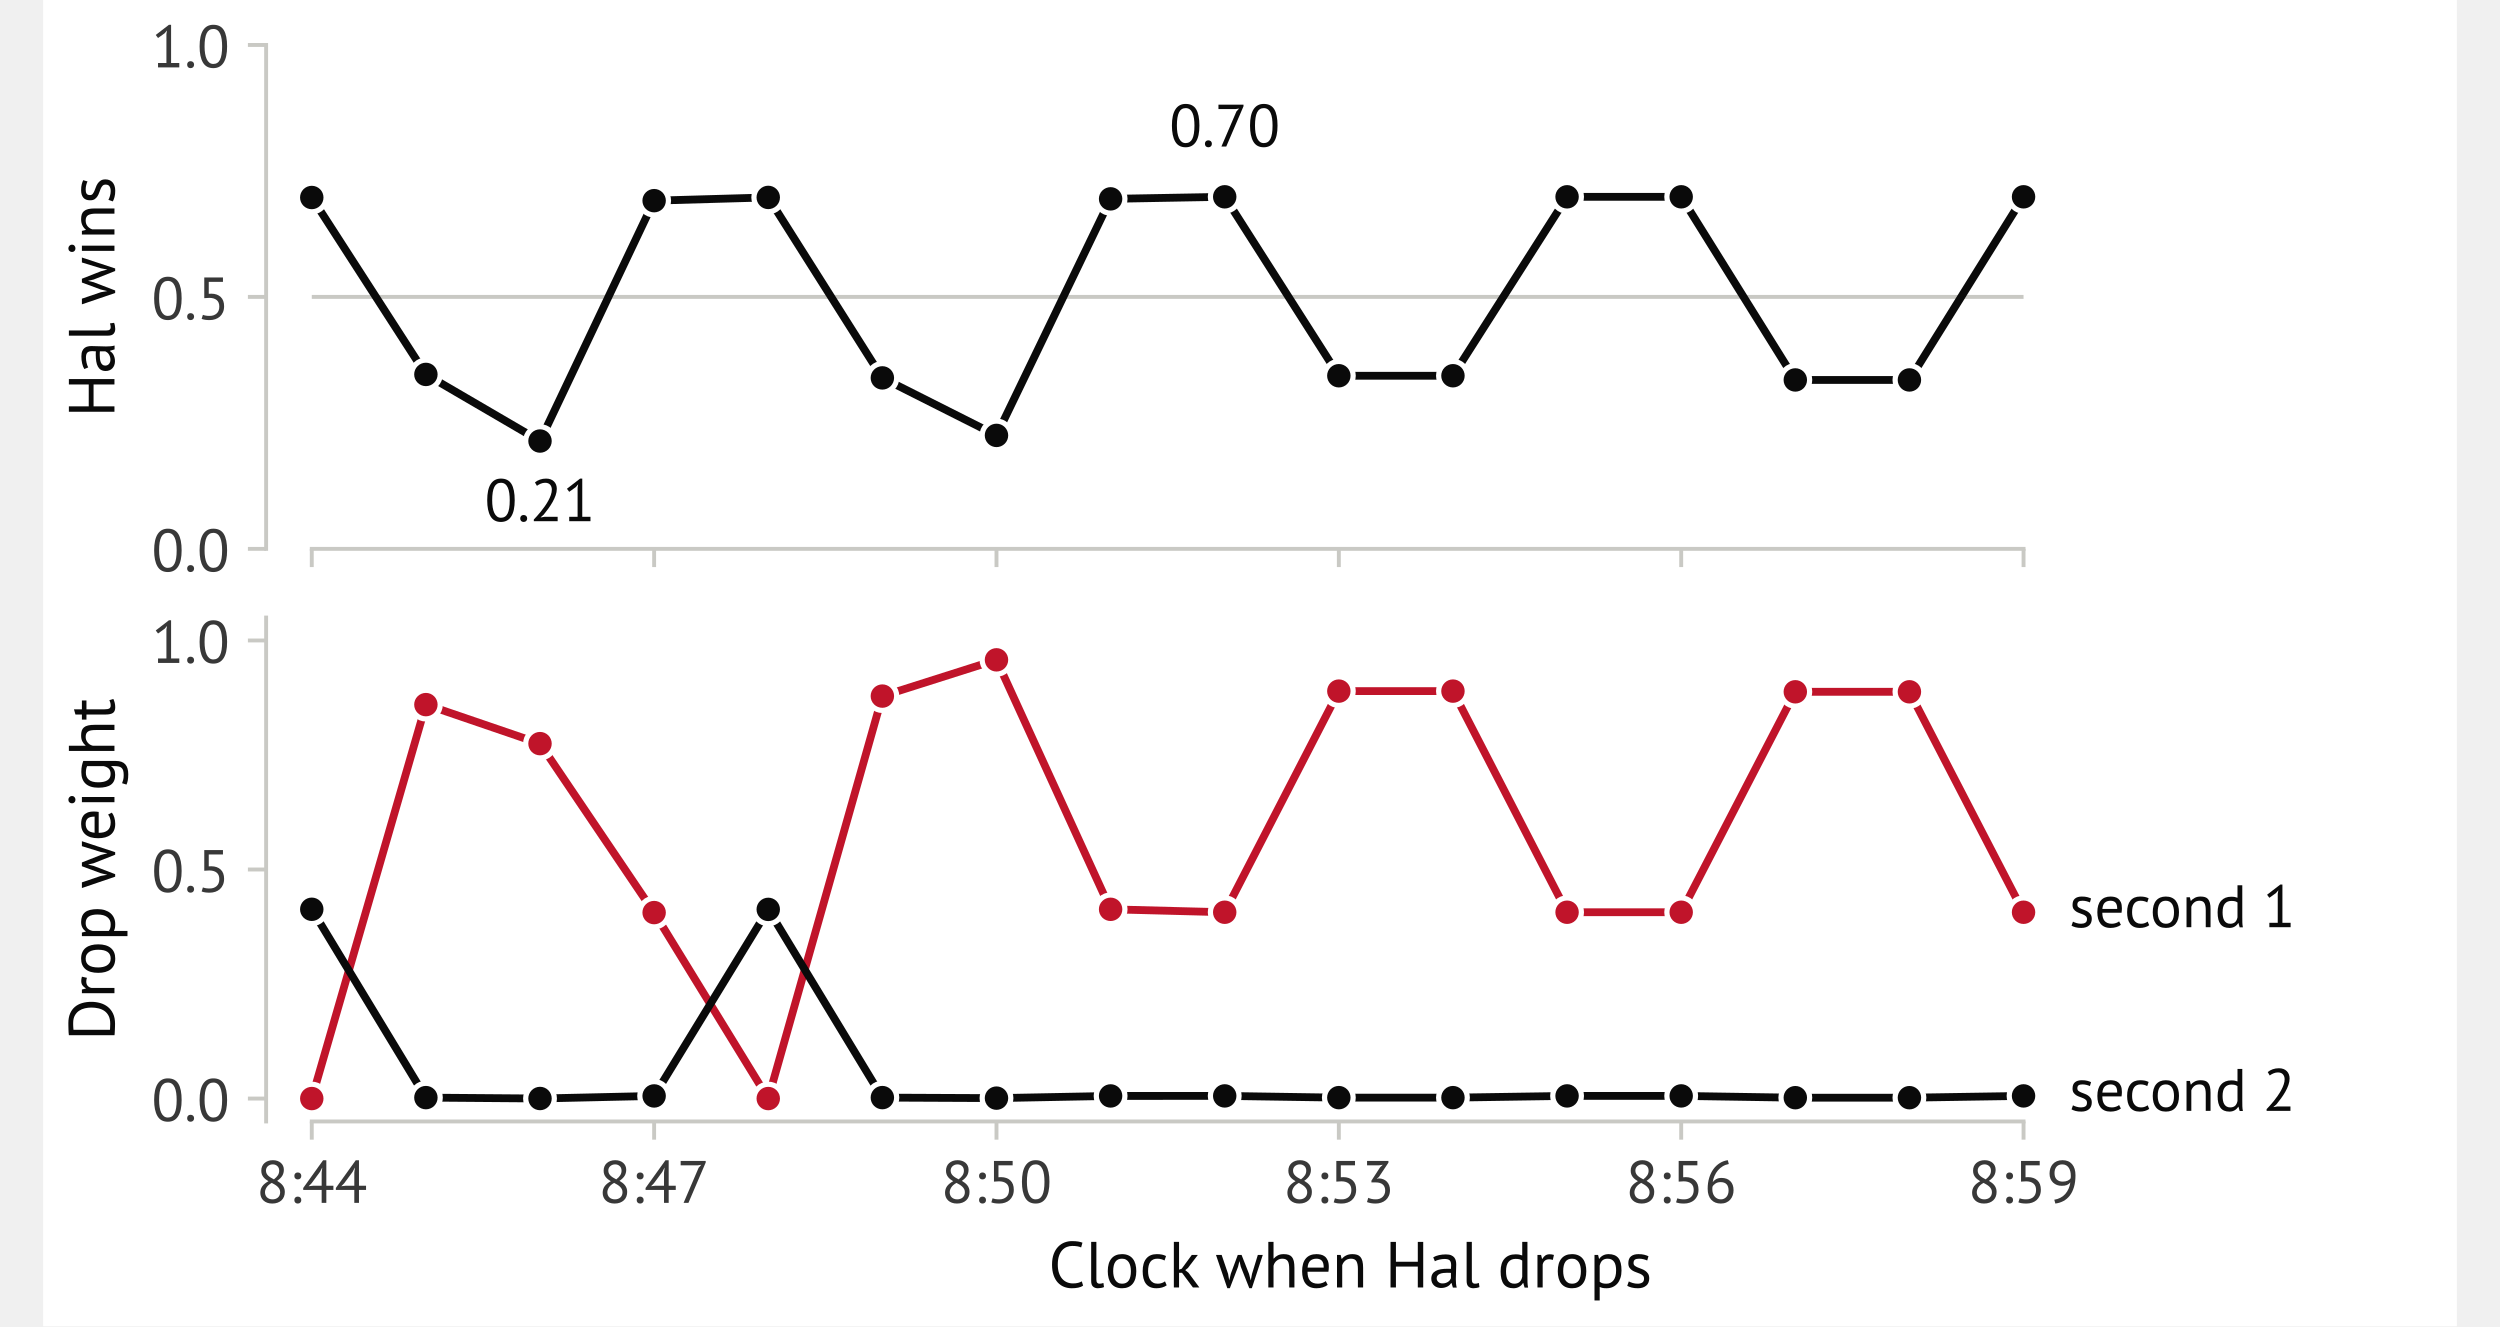
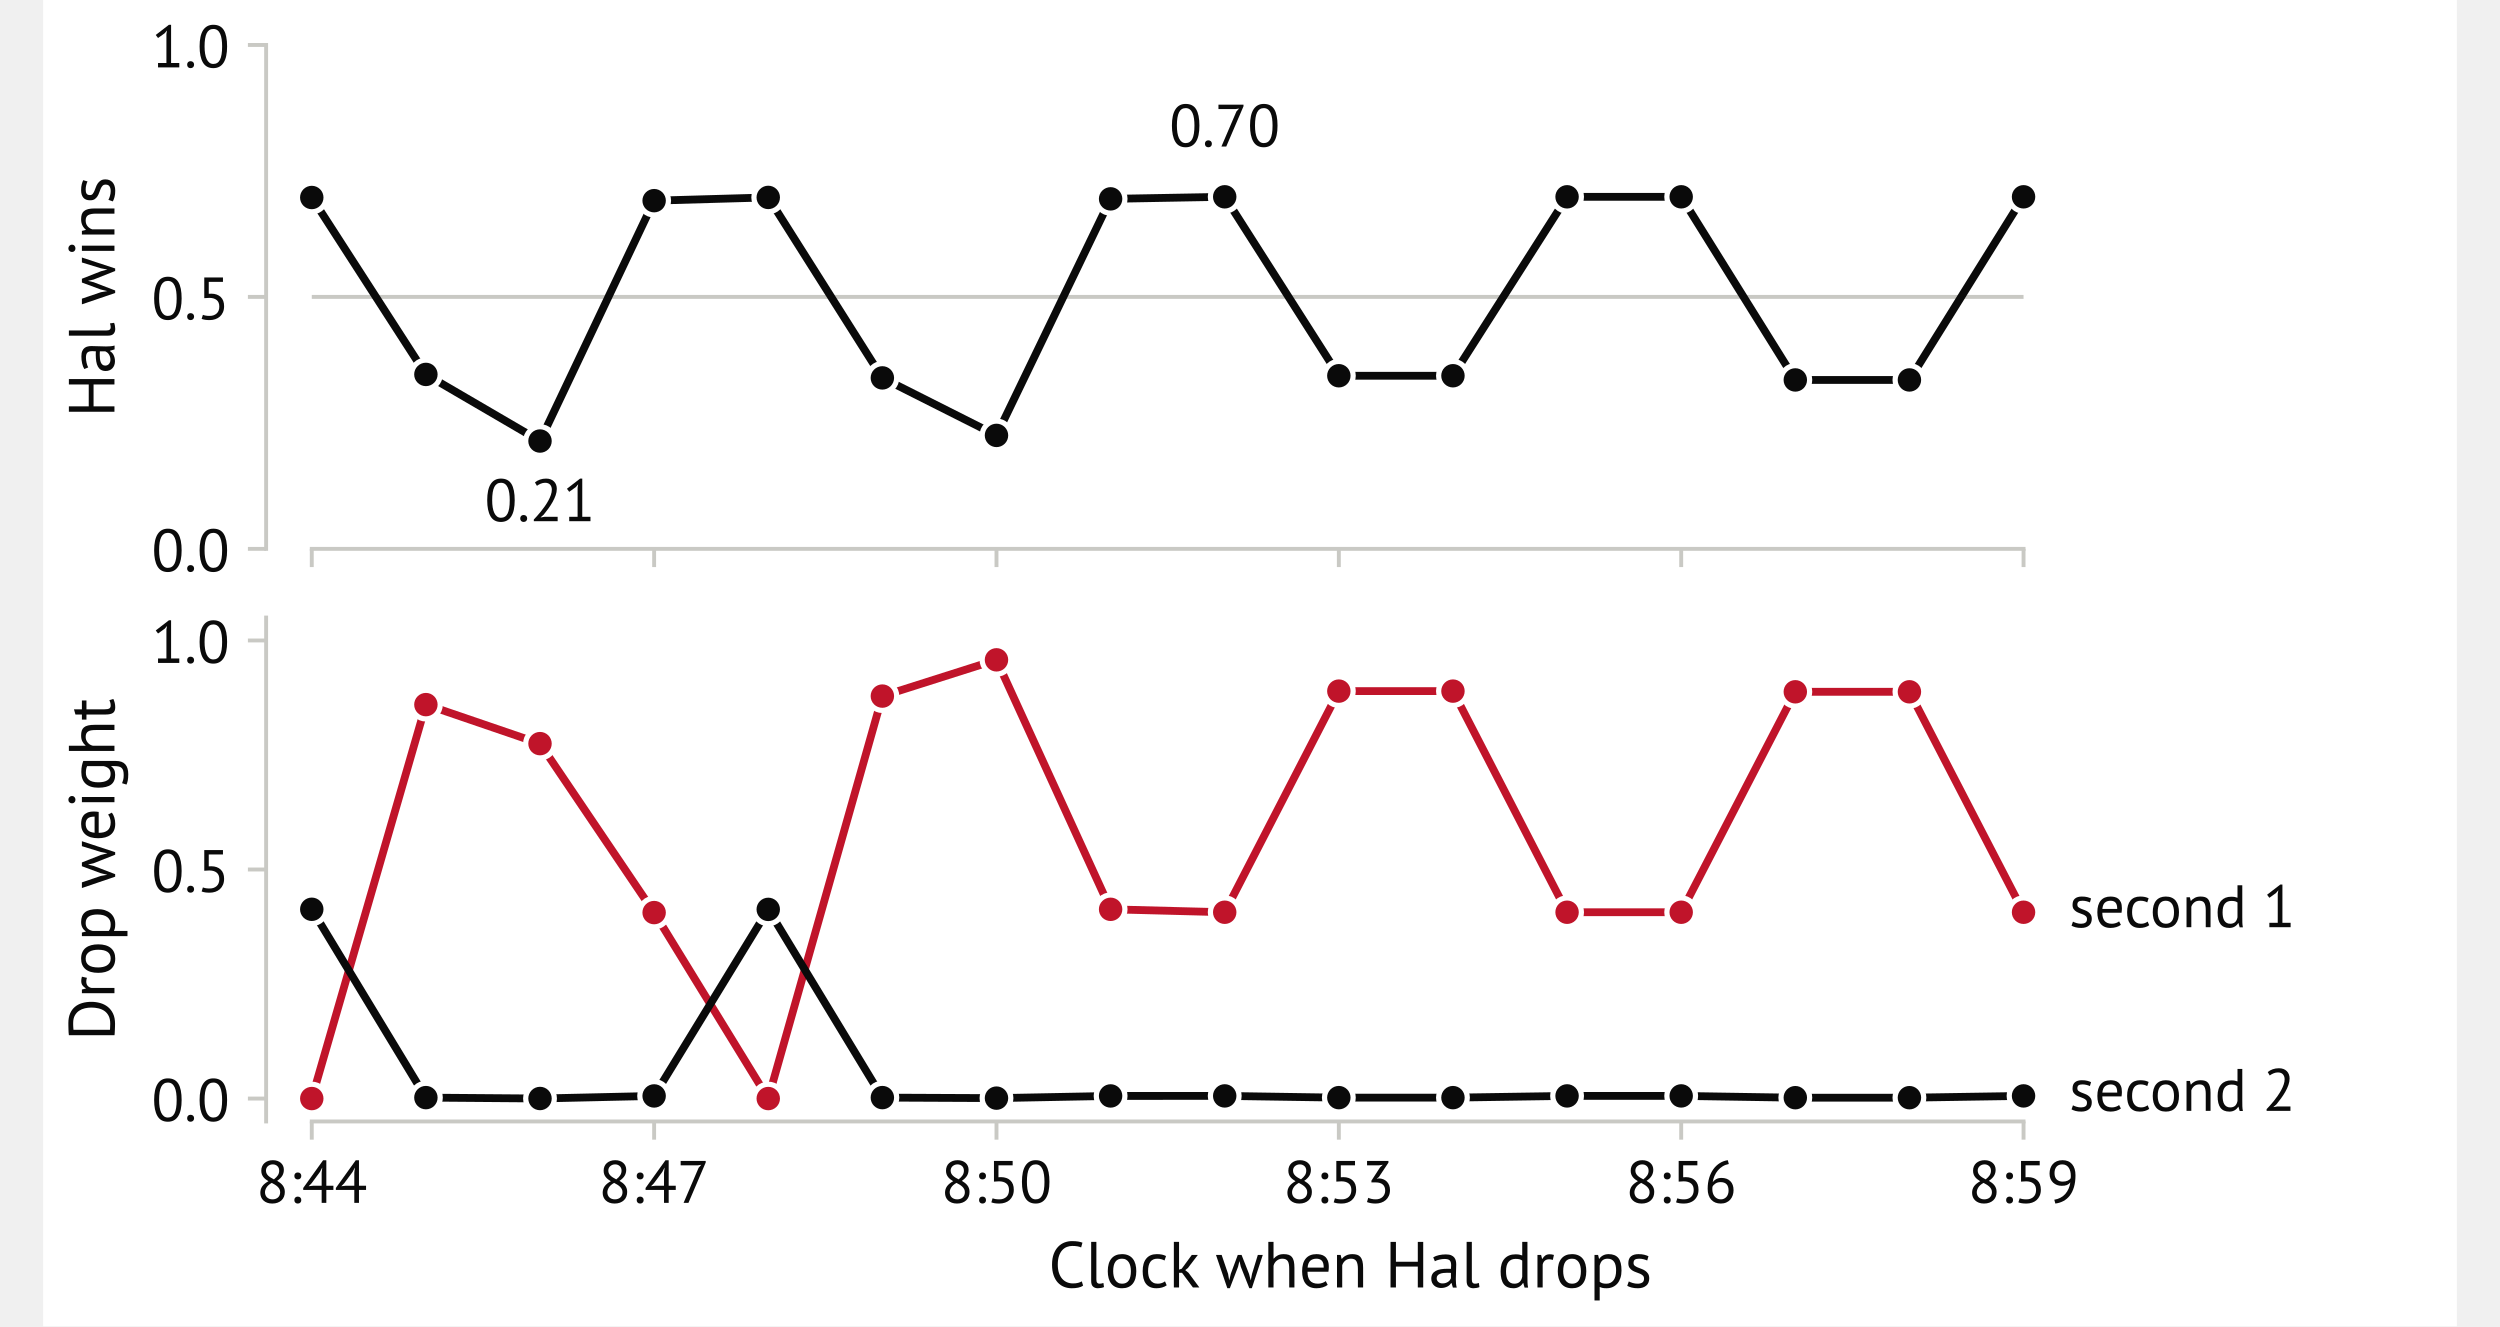
<svg xmlns="http://www.w3.org/2000/svg" xmlns:xlink="http://www.w3.org/1999/xlink" width="480pt" height="254.64pt" viewBox="-8.280 0 480 254.64" version="1.1">
  <defs>
    <style type="text/css">*{stroke-linejoin: round; stroke-linecap: butt}</style>
  </defs>
  <g id="figure_1">
    <g id="patch_1">
      <path d="M 0 254.64  L 463.44 254.64  L 463.44 0  L 0 0  z " style="fill: #ffffff" />
    </g>
    <g id="axes_1">
      <g id="patch_2">
        <path d="M 42.817 105.382  L 459.12 105.382  L 459.12 8.633  L 42.817 8.633  z " style="fill: #ffffff" />
      </g>
      <g id="LineCollection_1">
        <path d="M 51.581 57.007  L 380.241 57.007  " clip-path="url(#pf3419a7b73)" style="fill: none; stroke: #c9c9c4; stroke-width: 0.75" />
      </g>
      <g id="matplotlib.axis_1">
        <g id="xtick_1">
          <g id="line2d_1">
            <defs>
              <path id="m58a6ca2c04" d="M 0 0  L 0 3.5  " style="stroke: #c9c9c4; stroke-width: 0.75" />
            </defs>
            <g>
              <use xlink:href="#m58a6ca2c04" x="51.581" y="105.382" style="fill: #c9c9c4; stroke: #c9c9c4; stroke-width: 0.75" />
            </g>
          </g>
        </g>
        <g id="xtick_2">
          <g id="line2d_2">
            <g>
              <use xlink:href="#m58a6ca2c04" x="117.313" y="105.382" style="fill: #c9c9c4; stroke: #c9c9c4; stroke-width: 0.75" />
            </g>
          </g>
        </g>
        <g id="xtick_3">
          <g id="line2d_3">
            <g>
              <use xlink:href="#m58a6ca2c04" x="183.045" y="105.382" style="fill: #c9c9c4; stroke: #c9c9c4; stroke-width: 0.75" />
            </g>
          </g>
        </g>
        <g id="xtick_4">
          <g id="line2d_4">
            <g>
              <use xlink:href="#m58a6ca2c04" x="248.777" y="105.382" style="fill: #c9c9c4; stroke: #c9c9c4; stroke-width: 0.75" />
            </g>
          </g>
        </g>
        <g id="xtick_5">
          <g id="line2d_5">
            <g>
              <use xlink:href="#m58a6ca2c04" x="314.509" y="105.382" style="fill: #c9c9c4; stroke: #c9c9c4; stroke-width: 0.75" />
            </g>
          </g>
        </g>
        <g id="xtick_6">
          <g id="line2d_6">
            <g>
              <use xlink:href="#m58a6ca2c04" x="380.241" y="105.382" style="fill: #c9c9c4; stroke: #c9c9c4; stroke-width: 0.75" />
            </g>
          </g>
        </g>
      </g>
      <g id="matplotlib.axis_2">
        <g id="ytick_1">
          <g id="line2d_7">
            <defs>
              <path id="mf353a905c8" d="M 0 0  L -3.5 0  " style="stroke: #c9c9c4; stroke-width: 0.75" />
            </defs>
            <g>
              <use xlink:href="#mf353a905c8" x="42.817" y="105.382" style="fill: #c9c9c4; stroke: #c9c9c4; stroke-width: 0.75" />
            </g>
          </g>
          <g id="text_1">
-             <g style="fill: #383838" transform="translate(20.82 109.6945) scale(0.115 -0.115)">
+             <g style="fill: #0a0a0a" transform="translate(20.82 109.6945) scale(0.115 -0.115)">
              <defs>
                <path id="PTSans-Regular-13" d="M 275 2240  Q 275 3392 649 3974  Q 1024 4557 1741 4557  Q 2515 4557 2864 3984  Q 3213 3411 3213 2240  Q 3213 1088 2838 505  Q 2464 -77 1741 -77  Q 979 -77 627 531  Q 275 1139 275 2240  z M 806 2240  Q 806 1824 860 1481  Q 915 1139 1030 892  Q 1146 646 1322 508  Q 1498 371 1741 371  Q 2227 371 2454 822  Q 2682 1274 2682 2240  Q 2682 2650 2634 2995  Q 2586 3341 2474 3590  Q 2362 3840 2182 3974  Q 2003 4109 1741 4109  Q 1261 4109 1033 3654  Q 806 3200 806 2240  z " transform="scale(0.015625)" />
                <path id="PTSans-Regular-11" d="M 314 294  Q 314 467 413 566  Q 512 666 678 666  Q 851 666 953 566  Q 1056 467 1056 294  Q 1056 128 953 25  Q 851 -77 678 -77  Q 512 -77 413 25  Q 314 128 314 294  z " transform="scale(0.015625)" />
              </defs>
              <use xlink:href="#PTSans-Regular-13" />
              <use xlink:href="#PTSans-Regular-11" transform="translate(54.5 0)" />
              <use xlink:href="#PTSans-Regular-13" transform="translate(75.90625 0)" />
            </g>
          </g>
        </g>
        <g id="ytick_2">
          <g id="line2d_8">
            <g>
              <use xlink:href="#mf353a905c8" x="42.817" y="57.007" style="fill: #c9c9c4; stroke: #c9c9c4; stroke-width: 0.75" />
            </g>
          </g>
          <g id="text_2">
-             <g style="fill: #383838" transform="translate(20.82 61.31976) scale(0.115 -0.115)">
+             <g style="fill: #0a0a0a" transform="translate(20.82 61.31976) scale(0.115 -0.115)">
              <defs>
                <path id="PTSans-Regular-18" d="M 1363 371  Q 1805 371 2093 627  Q 2381 883 2381 1370  Q 2381 1837 2096 2067  Q 1811 2298 1312 2298  L 774 2266  L 774 4480  L 2771 4480  L 2771 4006  L 1254 4006  L 1254 2733  L 1530 2746  Q 2163 2739 2528 2393  Q 2893 2048 2893 1402  Q 2893 1043 2771 764  Q 2650 486 2442 300  Q 2234 115 1952 19  Q 1670 -77 1350 -77  Q 1062 -77 864 -45  Q 666 -13 493 51  L 627 486  Q 774 429 944 400  Q 1114 371 1363 371  z " transform="scale(0.015625)" />
              </defs>
              <use xlink:href="#PTSans-Regular-13" />
              <use xlink:href="#PTSans-Regular-11" transform="translate(54.5 0)" />
              <use xlink:href="#PTSans-Regular-18" transform="translate(75.90625 0)" />
            </g>
          </g>
        </g>
        <g id="ytick_3">
          <g id="line2d_9">
            <g>
              <use xlink:href="#mf353a905c8" x="42.817" y="8.633" style="fill: #c9c9c4; stroke: #c9c9c4; stroke-width: 0.75" />
            </g>
          </g>
          <g id="text_3">
-             <g style="fill: #383838" transform="translate(20.82 12.945) scale(0.115 -0.115)">
+             <g style="fill: #0a0a0a" transform="translate(20.82 12.945) scale(0.115 -0.115)">
              <defs>
                <path id="PTSans-Regular-14" d="M 691 474  L 1587 474  L 1587 3571  L 1651 3949  L 1395 3648  L 691 3142  L 448 3469  L 1856 4557  L 2086 4557  L 2086 474  L 2963 474  L 2963 0  L 691 0  L 691 474  z " transform="scale(0.015625)" />
              </defs>
              <use xlink:href="#PTSans-Regular-14" />
              <use xlink:href="#PTSans-Regular-11" transform="translate(54.5 0)" />
              <use xlink:href="#PTSans-Regular-13" transform="translate(75.90625 0)" />
            </g>
          </g>
        </g>
        <g id="text_4">
          <g style="fill: #0a0a0a" transform="translate(13.695 80.11956) rotate(-90) scale(0.125 -0.125)">
            <defs>
              <path id="PTSans-Regular-2b" d="M 3226 2054  L 1075 2054  L 1075 0  L 544 0  L 544 4480  L 1075 4480  L 1075 2528  L 3226 2528  L 3226 4480  L 3757 4480  L 3757 0  L 3226 0  L 3226 2054  z " transform="scale(0.015625)" />
              <path id="PTSans-Regular-44" d="M 442 2963  Q 685 3110 1008 3180  Q 1331 3251 1683 3251  Q 2016 3251 2217 3161  Q 2419 3072 2524 2928  Q 2630 2784 2665 2611  Q 2701 2438 2701 2266  Q 2701 1882 2681 1517  Q 2662 1152 2662 826  Q 2662 589 2681 377  Q 2701 166 2752 -13  L 2374 -13  L 2240 435  L 2208 435  Q 2150 346 2064 259  Q 1978 173 1856 105  Q 1734 38 1574 -6  Q 1414 -51 1210 -51  Q 1005 -51 829 13  Q 653 77 525 195  Q 397 314 323 480  Q 250 646 250 858  Q 250 1139 365 1328  Q 480 1517 688 1629  Q 896 1741 1187 1789  Q 1478 1837 1830 1837  Q 1920 1837 2006 1837  Q 2093 1837 2182 1824  Q 2202 2016 2202 2170  Q 2202 2522 2061 2662  Q 1920 2803 1549 2803  Q 1440 2803 1315 2787  Q 1190 2771 1059 2742  Q 928 2714 809 2672  Q 691 2630 602 2579  L 442 2963  z M 1350 397  Q 1530 397 1670 445  Q 1811 493 1913 566  Q 2016 640 2083 729  Q 2150 819 2182 902  L 2182 1434  Q 2093 1440 2000 1443  Q 1907 1446 1818 1446  Q 1619 1446 1430 1424  Q 1242 1402 1098 1341  Q 954 1280 867 1174  Q 781 1069 781 909  Q 781 685 941 541  Q 1101 397 1350 397  z " transform="scale(0.015625)" />
              <path id="PTSans-Regular-4f" d="M 1062 787  Q 1062 563 1139 467  Q 1216 371 1357 371  Q 1440 371 1536 384  Q 1632 397 1754 442  L 1811 38  Q 1709 -13 1526 -45  Q 1344 -77 1210 -77  Q 922 -77 736 86  Q 550 250 550 640  L 550 4480  L 1062 4480  L 1062 787  z " transform="scale(0.015625)" />
              <path id="PTSans-Regular-3" transform="scale(0.015625)" />
              <path id="PTSans-Regular-5a" d="M 2566 3200  L 3302 1331  L 3462 717  L 3475 717  L 3597 1344  L 4166 3200  L 4653 3200  L 3578 -70  L 3328 -70  L 2490 2042  L 2368 2566  L 2349 2566  L 2221 2035  L 1414 -70  L 1165 -70  L 51 3200  L 608 3200  L 1242 1338  L 1350 717  L 1357 717  L 1510 1350  L 2195 3200  L 2566 3200  z " transform="scale(0.015625)" />
              <path id="PTSans-Regular-4c" d="M 602 3200  L 1114 3200  L 1114 0  L 602 0  L 602 3200  z M 493 4173  Q 493 4320 592 4425  Q 691 4531 845 4531  Q 998 4531 1107 4425  Q 1216 4320 1216 4173  Q 1216 4026 1107 3930  Q 998 3834 845 3834  Q 691 3834 592 3930  Q 493 4026 493 4173  z " transform="scale(0.015625)" />
              <path id="PTSans-Regular-51" d="M 2547 0  L 2547 1824  Q 2547 2323 2403 2576  Q 2259 2829 1875 2829  Q 1536 2829 1315 2646  Q 1094 2464 1005 2189  L 1005 0  L 493 0  L 493 3200  L 851 3200  L 947 2810  L 973 2810  Q 1126 3014 1385 3145  Q 1645 3277 2003 3277  Q 2266 3277 2464 3216  Q 2662 3155 2793 3001  Q 2925 2848 2992 2589  Q 3059 2330 3059 1933  L 3059 0  L 2547 0  z " transform="scale(0.015625)" />
              <path id="PTSans-Regular-56" d="M 1901 870  Q 1901 1062 1785 1171  Q 1670 1280 1500 1353  Q 1331 1427 1129 1494  Q 928 1562 758 1667  Q 589 1773 473 1939  Q 358 2106 358 2387  Q 358 2848 620 3062  Q 883 3277 1350 3277  Q 1696 3277 1929 3216  Q 2163 3155 2336 3072  L 2214 2650  Q 2067 2720 1859 2774  Q 1651 2829 1414 2829  Q 1133 2829 1001 2733  Q 870 2637 870 2400  Q 870 2234 985 2141  Q 1101 2048 1270 1974  Q 1440 1901 1641 1830  Q 1843 1760 2012 1645  Q 2182 1530 2297 1354  Q 2413 1178 2413 890  Q 2413 685 2345 505  Q 2278 326 2137 198  Q 1997 70 1789 -3  Q 1581 -77 1299 -77  Q 934 -77 678 -6  Q 422 64 250 160  L 403 595  Q 550 512 787 441  Q 1024 371 1267 371  Q 1542 371 1721 480  Q 1901 589 1901 870  z " transform="scale(0.015625)" />
            </defs>
            <use xlink:href="#PTSans-Regular-2b" />
            <use xlink:href="#PTSans-Regular-44" transform="translate(67.20312 0)" />
            <use xlink:href="#PTSans-Regular-4f" transform="translate(116.7969 0)" />
            <use xlink:href="#PTSans-Regular-3" transform="translate(146 0)" />
            <use xlink:href="#PTSans-Regular-5a" transform="translate(172.7031 0)" />
            <use xlink:href="#PTSans-Regular-4c" transform="translate(246.2031 0)" />
            <use xlink:href="#PTSans-Regular-51" transform="translate(273 0)" />
            <use xlink:href="#PTSans-Regular-56" transform="translate(327.7031 0)" />
          </g>
        </g>
      </g>
      <g id="line2d_10">
        <path d="M 51.581 37.921  L 73.492 71.889  L 95.402 84.679  L 117.313 38.527  L 139.224 37.905  L 161.134 72.556  L 183.045 83.598  L 204.956 38.181  L 226.866 37.787  L 248.777 72.143  L 270.688 72.143  L 292.598 37.787  L 314.509 37.787  L 336.42 72.949  L 358.33 72.949  L 380.241 37.787  " clip-path="url(#pf3419a7b73)" style="fill: none; stroke: #0a0a0a; stroke-width: 1.5; stroke-linecap: round" />
        <defs>
          <path id="ma6d3a9e045" d="M 0 2.75  C 0.729 2.75 1.429 2.46 1.945 1.945  C 2.46 1.429 2.75 0.729 2.75 0  C 2.75 -0.729 2.46 -1.429 1.945 -1.945  C 1.429 -2.46 0.729 -2.75 0 -2.75  C -0.729 -2.75 -1.429 -2.46 -1.945 -1.945  C -2.46 -1.429 -2.75 -0.729 -2.75 0  C -2.75 0.729 -2.46 1.429 -1.945 1.945  C -1.429 2.46 -0.729 2.75 0 2.75  z " style="stroke: #ffffff" />
        </defs>
        <g clip-path="url(#pf3419a7b73)">
          <use xlink:href="#ma6d3a9e045" x="51.581" y="37.921" style="fill: #0a0a0a; stroke: #ffffff" />
          <use xlink:href="#ma6d3a9e045" x="73.492" y="71.889" style="fill: #0a0a0a; stroke: #ffffff" />
          <use xlink:href="#ma6d3a9e045" x="95.402" y="84.679" style="fill: #0a0a0a; stroke: #ffffff" />
          <use xlink:href="#ma6d3a9e045" x="117.313" y="38.527" style="fill: #0a0a0a; stroke: #ffffff" />
          <use xlink:href="#ma6d3a9e045" x="139.224" y="37.905" style="fill: #0a0a0a; stroke: #ffffff" />
          <use xlink:href="#ma6d3a9e045" x="161.134" y="72.556" style="fill: #0a0a0a; stroke: #ffffff" />
          <use xlink:href="#ma6d3a9e045" x="183.045" y="83.598" style="fill: #0a0a0a; stroke: #ffffff" />
          <use xlink:href="#ma6d3a9e045" x="204.956" y="38.181" style="fill: #0a0a0a; stroke: #ffffff" />
          <use xlink:href="#ma6d3a9e045" x="226.866" y="37.787" style="fill: #0a0a0a; stroke: #ffffff" />
          <use xlink:href="#ma6d3a9e045" x="248.777" y="72.143" style="fill: #0a0a0a; stroke: #ffffff" />
          <use xlink:href="#ma6d3a9e045" x="270.688" y="72.143" style="fill: #0a0a0a; stroke: #ffffff" />
          <use xlink:href="#ma6d3a9e045" x="292.598" y="37.787" style="fill: #0a0a0a; stroke: #ffffff" />
          <use xlink:href="#ma6d3a9e045" x="314.509" y="37.787" style="fill: #0a0a0a; stroke: #ffffff" />
          <use xlink:href="#ma6d3a9e045" x="336.42" y="72.949" style="fill: #0a0a0a; stroke: #ffffff" />
          <use xlink:href="#ma6d3a9e045" x="358.33" y="72.949" style="fill: #0a0a0a; stroke: #ffffff" />
          <use xlink:href="#ma6d3a9e045" x="380.241" y="37.787" style="fill: #0a0a0a; stroke: #ffffff" />
        </g>
      </g>
      <g id="patch_3">
        <path d="M 42.817 105.382  L 42.817 8.633  " style="fill: none; stroke: #c9c9c4; stroke-width: 0.75; stroke-linejoin: miter; stroke-linecap: square" />
      </g>
      <g id="patch_4">
        <path d="M 51.581 105.382  L 380.241 105.382  " style="fill: none; stroke: #c9c9c4; stroke-width: 0.75; stroke-linejoin: miter; stroke-linecap: square" />
      </g>
      <g id="text_5">
        <g style="fill: #0a0a0a" transform="translate(84.77023 100.0766) scale(0.115 -0.115)">
          <defs>
            <path id="PTSans-Regular-15" d="M 2854 3462  Q 2854 3123 2729 2768  Q 2605 2413 2403 2054  Q 2202 1696 1952 1353  Q 1702 1011 1453 704  L 1139 429  L 1139 403  L 1549 474  L 2944 474  L 2944 0  L 397 0  L 397 186  Q 538 333 736 550  Q 934 768 1148 1033  Q 1363 1299 1571 1596  Q 1779 1894 1948 2201  Q 2118 2509 2220 2809  Q 2323 3110 2323 3379  Q 2323 3693 2144 3901  Q 1965 4109 1600 4109  Q 1357 4109 1126 4009  Q 896 3910 730 3782  L 518 4147  Q 742 4339 1049 4448  Q 1357 4557 1709 4557  Q 1984 4557 2195 4477  Q 2406 4397 2553 4249  Q 2701 4102 2777 3900  Q 2854 3699 2854 3462  z " transform="scale(0.015625)" />
          </defs>
          <use xlink:href="#PTSans-Regular-13" />
          <use xlink:href="#PTSans-Regular-11" transform="translate(54.5 0)" />
          <use xlink:href="#PTSans-Regular-15" transform="translate(75.90625 0)" />
          <use xlink:href="#PTSans-Regular-14" transform="translate(130.4062 0)" />
        </g>
      </g>
      <g id="text_6">
        <g style="fill: #0a0a0a" transform="translate(216.2343 28.13992) scale(0.115 -0.115)">
          <defs>
            <path id="PTSans-Regular-1a" d="M 704 0  L 2310 3750  L 2592 4064  L 2214 4006  L 390 4006  L 390 4480  L 3066 4480  L 3066 4307  L 1222 0  L 704 0  z " transform="scale(0.015625)" />
          </defs>
          <use xlink:href="#PTSans-Regular-13" />
          <use xlink:href="#PTSans-Regular-11" transform="translate(54.5 0)" />
          <use xlink:href="#PTSans-Regular-1a" transform="translate(75.90625 0)" />
          <use xlink:href="#PTSans-Regular-13" transform="translate(130.4062 0)" />
        </g>
      </g>
    </g>
    <g id="axes_2">
      <g id="patch_5">
        <path d="M 42.817 215.32  L 459.12 215.32  L 459.12 118.57  L 42.817 118.57  z " style="fill: #ffffff" />
      </g>
      <g id="matplotlib.axis_3">
        <g id="xtick_7">
          <g id="line2d_11">
            <g>
              <use xlink:href="#m58a6ca2c04" x="51.581" y="215.32" style="fill: #c9c9c4; stroke: #c9c9c4; stroke-width: 0.75" />
            </g>
          </g>
          <g id="text_7">
-             <g style="fill: #383838" transform="translate(40.92013 230.9445) scale(0.115 -0.115)">
+             <g style="fill: #0a0a0a" transform="translate(40.92013 230.9445) scale(0.115 -0.115)">
              <defs>
                <path id="PTSans-Regular-1b" d="M 435 1069  Q 435 1472 646 1769  Q 858 2067 1306 2310  Q 1146 2406 1008 2512  Q 870 2618 764 2752  Q 659 2886 598 3052  Q 538 3219 538 3437  Q 538 3686 624 3891  Q 710 4096 873 4243  Q 1037 4390 1264 4473  Q 1491 4557 1779 4557  Q 2048 4557 2265 4480  Q 2483 4403 2633 4268  Q 2784 4134 2867 3948  Q 2950 3763 2950 3539  Q 2950 3174 2784 2896  Q 2618 2618 2234 2349  Q 2400 2253 2550 2137  Q 2701 2022 2813 1881  Q 2925 1741 2989 1565  Q 3053 1389 3053 1165  Q 3053 890 2963 662  Q 2874 435 2701 272  Q 2528 109 2278 16  Q 2029 -77 1709 -77  Q 1402 -77 1165 12  Q 928 102 765 256  Q 602 410 518 618  Q 435 826 435 1069  z M 2554 1133  Q 2554 1325 2477 1469  Q 2400 1613 2275 1731  Q 2150 1850 1990 1946  Q 1830 2042 1658 2131  Q 1267 1914 1100 1645  Q 934 1376 934 1133  Q 934 979 985 838  Q 1037 698 1139 595  Q 1242 493 1392 432  Q 1542 371 1741 371  Q 1901 371 2048 419  Q 2195 467 2307 560  Q 2419 653 2486 797  Q 2554 941 2554 1133  z M 1037 3450  Q 1037 3270 1107 3132  Q 1178 2995 1296 2886  Q 1414 2778 1568 2685  Q 1722 2592 1888 2509  Q 2176 2733 2313 2950  Q 2451 3168 2451 3430  Q 2451 3757 2249 3933  Q 2048 4109 1766 4109  Q 1594 4109 1459 4051  Q 1325 3994 1229 3904  Q 1133 3814 1085 3696  Q 1037 3578 1037 3450  z " transform="scale(0.015625)" />
                <path id="PTSans-Regular-1d" d="M 582 2874  Q 582 3046 681 3145  Q 781 3245 947 3245  Q 1120 3245 1222 3145  Q 1325 3046 1325 2874  Q 1325 2707 1222 2604  Q 1120 2502 947 2502  Q 781 2502 681 2604  Q 582 2707 582 2874  z M 582 294  Q 582 467 681 566  Q 781 666 947 666  Q 1120 666 1222 566  Q 1325 467 1325 294  Q 1325 128 1222 25  Q 1120 -77 947 -77  Q 781 -77 681 25  Q 582 128 582 294  z " transform="scale(0.015625)" />
                <path id="PTSans-Regular-17" d="M 3354 1376  L 2598 1376  L 2598 0  L 2099 0  L 2099 1376  L 128 1376  L 128 1587  L 2253 4550  L 2598 4550  L 2598 1824  L 3354 1824  L 3354 1376  z M 2099 3219  L 2163 3744  L 2144 3744  L 1920 3309  L 1018 2086  L 710 1773  L 1158 1824  L 2099 1824  L 2099 3219  z " transform="scale(0.015625)" />
              </defs>
              <use xlink:href="#PTSans-Regular-1b" />
              <use xlink:href="#PTSans-Regular-1d" transform="translate(54.5 0)" />
              <use xlink:href="#PTSans-Regular-17" transform="translate(76.40625 0)" />
              <use xlink:href="#PTSans-Regular-17" transform="translate(130.9062 0)" />
            </g>
          </g>
        </g>
        <g id="xtick_8">
          <g id="line2d_12">
            <g>
              <use xlink:href="#m58a6ca2c04" x="117.313" y="215.32" style="fill: #c9c9c4; stroke: #c9c9c4; stroke-width: 0.75" />
            </g>
          </g>
          <g id="text_8">
-             <g style="fill: #383838" transform="translate(106.6522 230.9445) scale(0.115 -0.115)">
+             <g style="fill: #0a0a0a" transform="translate(106.6522 230.9445) scale(0.115 -0.115)">
              <use xlink:href="#PTSans-Regular-1b" />
              <use xlink:href="#PTSans-Regular-1d" transform="translate(54.5 0)" />
              <use xlink:href="#PTSans-Regular-17" transform="translate(76.40625 0)" />
              <use xlink:href="#PTSans-Regular-1a" transform="translate(130.9062 0)" />
            </g>
          </g>
        </g>
        <g id="xtick_9">
          <g id="line2d_13">
            <g>
              <use xlink:href="#m58a6ca2c04" x="183.045" y="215.32" style="fill: #c9c9c4; stroke: #c9c9c4; stroke-width: 0.75" />
            </g>
          </g>
          <g id="text_9">
-             <g style="fill: #383838" transform="translate(172.3842 230.9445) scale(0.115 -0.115)">
+             <g style="fill: #0a0a0a" transform="translate(172.3842 230.9445) scale(0.115 -0.115)">
              <use xlink:href="#PTSans-Regular-1b" />
              <use xlink:href="#PTSans-Regular-1d" transform="translate(54.5 0)" />
              <use xlink:href="#PTSans-Regular-18" transform="translate(76.40625 0)" />
              <use xlink:href="#PTSans-Regular-13" transform="translate(130.9062 0)" />
            </g>
          </g>
        </g>
        <g id="xtick_10">
          <g id="line2d_14">
            <g>
              <use xlink:href="#m58a6ca2c04" x="248.777" y="215.32" style="fill: #c9c9c4; stroke: #c9c9c4; stroke-width: 0.75" />
            </g>
          </g>
          <g id="text_10">
-             <g style="fill: #383838" transform="translate(238.1162 230.9445) scale(0.115 -0.115)">
+             <g style="fill: #0a0a0a" transform="translate(238.1162 230.9445) scale(0.115 -0.115)">
              <defs>
                <path id="PTSans-Regular-16" d="M 1498 371  Q 1715 371 1900 435  Q 2086 499 2220 624  Q 2355 749 2432 921  Q 2509 1094 2509 1299  Q 2509 1747 2243 1964  Q 1978 2182 1510 2182  L 1037 2182  L 1037 2368  L 1958 3789  L 2253 4070  L 1837 4006  L 570 4006  L 570 4480  L 2854 4480  L 2854 4294  L 1837 2765  L 1613 2579  L 1613 2566  L 1830 2611  Q 2086 2605 2304 2518  Q 2522 2432 2682 2269  Q 2842 2106 2931 1878  Q 3021 1651 3021 1363  Q 3021 1018 2899 749  Q 2778 480 2570 297  Q 2362 115 2080 19  Q 1798 -77 1485 -77  Q 1197 -77 966 -32  Q 736 13 563 83  L 698 538  Q 845 467 1046 419  Q 1248 371 1498 371  z " transform="scale(0.015625)" />
              </defs>
              <use xlink:href="#PTSans-Regular-1b" />
              <use xlink:href="#PTSans-Regular-1d" transform="translate(54.5 0)" />
              <use xlink:href="#PTSans-Regular-18" transform="translate(76.40625 0)" />
              <use xlink:href="#PTSans-Regular-16" transform="translate(130.9062 0)" />
            </g>
          </g>
        </g>
        <g id="xtick_11">
          <g id="line2d_15">
            <g>
              <use xlink:href="#m58a6ca2c04" x="314.509" y="215.32" style="fill: #c9c9c4; stroke: #c9c9c4; stroke-width: 0.75" />
            </g>
          </g>
          <g id="text_11">
-             <g style="fill: #383838" transform="translate(303.8482 230.9445) scale(0.115 -0.115)">
+             <g style="fill: #0a0a0a" transform="translate(303.8482 230.9445) scale(0.115 -0.115)">
              <defs>
                <path id="PTSans-Regular-19" d="M 3149 1350  Q 3149 1056 3059 797  Q 2970 538 2797 342  Q 2624 147 2368 35  Q 2112 -77 1786 -77  Q 1466 -77 1210 25  Q 954 128 768 329  Q 582 531 483 825  Q 384 1120 384 1504  Q 384 2138 547 2672  Q 710 3206 998 3603  Q 1286 4000 1680 4246  Q 2074 4493 2534 4557  L 2643 4147  Q 2285 4083 1990 3904  Q 1696 3725 1475 3462  Q 1254 3200 1113 2873  Q 973 2547 922 2202  Q 1024 2374 1267 2518  Q 1510 2662 1862 2662  Q 2464 2662 2806 2316  Q 3149 1971 3149 1350  z M 2618 1299  Q 2618 1754 2406 1984  Q 2195 2214 1754 2214  Q 1440 2214 1213 2060  Q 986 1907 896 1715  Q 883 1626 883 1568  Q 883 1510 883 1440  Q 883 1242 937 1050  Q 992 858 1107 707  Q 1222 557 1392 464  Q 1562 371 1792 371  Q 1978 371 2128 441  Q 2278 512 2387 633  Q 2496 755 2557 928  Q 2618 1101 2618 1299  z " transform="scale(0.015625)" />
              </defs>
              <use xlink:href="#PTSans-Regular-1b" />
              <use xlink:href="#PTSans-Regular-1d" transform="translate(54.5 0)" />
              <use xlink:href="#PTSans-Regular-18" transform="translate(76.40625 0)" />
              <use xlink:href="#PTSans-Regular-19" transform="translate(130.9062 0)" />
            </g>
          </g>
        </g>
        <g id="xtick_12">
          <g id="line2d_16">
            <g>
              <use xlink:href="#m58a6ca2c04" x="380.241" y="215.32" style="fill: #c9c9c4; stroke: #c9c9c4; stroke-width: 0.75" />
            </g>
          </g>
          <g id="text_12">
-             <g style="fill: #383838" transform="translate(369.5802 230.9445) scale(0.115 -0.115)">
+             <g style="fill: #0a0a0a" transform="translate(369.5802 230.9445) scale(0.115 -0.115)">
              <defs>
                <path id="PTSans-Regular-1c" d="M 333 3123  Q 333 3430 422 3692  Q 512 3955 685 4147  Q 858 4339 1117 4448  Q 1376 4557 1722 4557  Q 2374 4557 2739 4134  Q 3104 3712 3104 2944  Q 3104 2221 2941 1680  Q 2778 1139 2490 768  Q 2202 397 1808 189  Q 1414 -19 954 -77  L 838 333  Q 1210 390 1507 550  Q 1805 710 2019 953  Q 2234 1197 2368 1507  Q 2502 1818 2554 2182  Q 2381 1978 2173 1898  Q 1965 1818 1626 1818  Q 1363 1818 1129 1904  Q 896 1990 717 2156  Q 538 2323 435 2566  Q 333 2810 333 3123  z M 864 3174  Q 864 2720 1104 2493  Q 1344 2266 1734 2266  Q 2048 2266 2272 2368  Q 2496 2470 2592 2637  Q 2605 2720 2605 2784  Q 2605 2848 2605 2918  Q 2605 3149 2550 3363  Q 2496 3578 2387 3747  Q 2278 3917 2102 4013  Q 1926 4109 1690 4109  Q 1299 4109 1081 3862  Q 864 3616 864 3174  z " transform="scale(0.015625)" />
              </defs>
              <use xlink:href="#PTSans-Regular-1b" />
              <use xlink:href="#PTSans-Regular-1d" transform="translate(54.5 0)" />
              <use xlink:href="#PTSans-Regular-18" transform="translate(76.40625 0)" />
              <use xlink:href="#PTSans-Regular-1c" transform="translate(130.9062 0)" />
            </g>
          </g>
        </g>
        <g id="text_13">
          <g style="fill: #0a0a0a" transform="translate(193.013 247.1945) scale(0.125 -0.125)">
            <defs>
              <path id="PTSans-Regular-26" d="M 3411 186  Q 3219 38 2924 -19  Q 2630 -77 2298 -77  Q 1894 -77 1542 60  Q 1190 198 928 480  Q 666 762 512 1200  Q 358 1638 358 2240  Q 358 2867 528 3305  Q 698 3744 976 4022  Q 1254 4301 1600 4429  Q 1946 4557 2304 4557  Q 2688 4557 2931 4515  Q 3174 4474 3347 4403  L 3219 3936  Q 2912 4083 2342 4083  Q 2080 4083 1824 3987  Q 1568 3891 1366 3673  Q 1165 3456 1043 3104  Q 922 2752 922 2240  Q 922 1779 1037 1433  Q 1152 1088 1353 857  Q 1555 627 1827 512  Q 2099 397 2419 397  Q 2707 397 2921 454  Q 3136 512 3283 602  L 3411 186  z " transform="scale(0.015625)" />
              <path id="PTSans-Regular-52" d="M 314 1600  Q 314 2413 675 2845  Q 1037 3277 1715 3277  Q 2074 3277 2339 3158  Q 2605 3040 2777 2819  Q 2950 2598 3033 2288  Q 3117 1978 3117 1600  Q 3117 787 2755 355  Q 2394 -77 1715 -77  Q 1357 -77 1091 41  Q 826 160 653 381  Q 480 602 397 912  Q 314 1222 314 1600  z M 845 1600  Q 845 1357 893 1133  Q 941 909 1043 742  Q 1146 576 1312 473  Q 1478 371 1715 371  Q 2586 365 2586 1600  Q 2586 1850 2538 2074  Q 2490 2298 2387 2464  Q 2285 2630 2118 2729  Q 1952 2829 1715 2829  Q 845 2835 845 1600  z " transform="scale(0.015625)" />
              <path id="PTSans-Regular-46" d="M 2675 211  Q 2483 70 2220 -3  Q 1958 -77 1670 -77  Q 1299 -77 1043 41  Q 787 160 624 381  Q 461 602 387 912  Q 314 1222 314 1600  Q 314 2413 672 2845  Q 1030 3277 1702 3277  Q 2010 3277 2224 3229  Q 2438 3181 2611 3091  L 2464 2650  Q 2317 2733 2137 2781  Q 1958 2829 1754 2829  Q 845 2829 845 1600  Q 845 1357 893 1136  Q 941 915 1053 745  Q 1165 576 1347 473  Q 1530 371 1798 371  Q 2029 371 2211 441  Q 2394 512 2509 602  L 2675 211  z " transform="scale(0.015625)" />
              <path id="PTSans-Regular-4e" d="M 1299 1440  L 1005 1440  L 1005 0  L 493 0  L 493 4480  L 1005 4480  L 1005 1754  L 1267 1843  L 2259 3200  L 2854 3200  L 1875 1914  L 1613 1702  L 1933 1446  L 3002 0  L 2368 0  L 1299 1440  z " transform="scale(0.015625)" />
              <path id="PTSans-Regular-4b" d="M 2547 0  L 2547 1824  Q 2547 2074 2518 2262  Q 2490 2451 2413 2576  Q 2336 2701 2205 2765  Q 2074 2829 1862 2829  Q 1562 2829 1318 2633  Q 1075 2438 1005 2131  L 1005 0  L 493 0  L 493 4480  L 1005 4480  L 1005 2842  L 1030 2842  Q 1197 3040 1430 3158  Q 1664 3277 2010 3277  Q 2278 3277 2476 3216  Q 2675 3155 2806 3001  Q 2938 2848 2998 2589  Q 3059 2330 3059 1933  L 3059 0  L 2547 0  z " transform="scale(0.015625)" />
              <path id="PTSans-Regular-48" d="M 2829 256  Q 2637 102 2345 12  Q 2054 -77 1728 -77  Q 1363 -77 1094 41  Q 826 160 653 381  Q 480 602 397 909  Q 314 1216 314 1600  Q 314 2419 678 2848  Q 1043 3277 1722 3277  Q 1939 3277 2156 3229  Q 2374 3181 2547 3046  Q 2720 2912 2829 2665  Q 2938 2419 2938 2016  Q 2938 1805 2899 1549  L 845 1549  Q 845 1267 902 1049  Q 960 832 1081 681  Q 1203 531 1398 451  Q 1594 371 1875 371  Q 2093 371 2310 448  Q 2528 525 2637 627  L 2829 256  z M 1728 2829  Q 1350 2829 1123 2630  Q 896 2432 851 1952  L 2438 1952  Q 2438 2438 2252 2633  Q 2067 2829 1728 2829  z " transform="scale(0.015625)" />
              <path id="PTSans-Regular-47" d="M 2950 1101  Q 2950 774 2956 508  Q 2963 243 3014 -13  L 2669 -13  L 2541 442  L 2515 442  Q 2387 218 2144 70  Q 1901 -77 1574 -77  Q 934 -77 624 326  Q 314 730 314 1587  Q 314 2406 701 2832  Q 1088 3258 1766 3258  Q 2003 3258 2140 3232  Q 2278 3206 2438 3149  L 2438 4480  L 2950 4480  L 2950 1101  z M 1658 371  Q 1984 371 2176 540  Q 2368 710 2438 1056  L 2438 2643  Q 2323 2733 2176 2771  Q 2029 2810 1786 2810  Q 1344 2810 1094 2518  Q 845 2227 845 1587  Q 845 1325 886 1101  Q 928 877 1024 717  Q 1120 557 1277 464  Q 1434 371 1658 371  z " transform="scale(0.015625)" />
              <path id="PTSans-Regular-55" d="M 2003 2707  Q 1811 2771 1638 2771  Q 1363 2771 1203 2620  Q 1043 2470 1005 2240  L 1005 0  L 493 0  L 493 3200  L 851 3200  L 947 2810  L 973 2810  Q 1094 3027 1264 3145  Q 1434 3264 1696 3264  Q 1882 3264 2112 3200  L 2003 2707  z " transform="scale(0.015625)" />
              <path id="PTSans-Regular-53" d="M 493 3200  L 845 3200  L 941 2816  L 966 2816  Q 1114 3040 1347 3158  Q 1581 3277 1882 3277  Q 2522 3277 2835 2899  Q 3149 2522 3149 1664  Q 3149 1261 3043 937  Q 2938 614 2746 390  Q 2554 166 2282 44  Q 2010 -77 1677 -77  Q 1440 -77 1302 -48  Q 1165 -19 1005 51  L 1005 -1280  L 493 -1280  L 493 3200  z M 1786 2829  Q 1459 2829 1270 2659  Q 1082 2490 1005 2144  L 1005 557  Q 1120 467 1267 419  Q 1414 371 1658 371  Q 2099 371 2358 700  Q 2618 1030 2618 1670  Q 2618 1933 2573 2147  Q 2528 2362 2429 2512  Q 2330 2662 2173 2745  Q 2016 2829 1786 2829  z " transform="scale(0.015625)" />
            </defs>
            <use xlink:href="#PTSans-Regular-26" />
            <use xlink:href="#PTSans-Regular-4f" transform="translate(57.09375 0)" />
            <use xlink:href="#PTSans-Regular-52" transform="translate(86.29688 0)" />
            <use xlink:href="#PTSans-Regular-46" transform="translate(139.8906 0)" />
            <use xlink:href="#PTSans-Regular-4e" transform="translate(184.9844 0)" />
            <use xlink:href="#PTSans-Regular-3" transform="translate(229.8906 0)" />
            <use xlink:href="#PTSans-Regular-5a" transform="translate(256.5938 0)" />
            <use xlink:href="#PTSans-Regular-4b" transform="translate(330.0938 0)" />
            <use xlink:href="#PTSans-Regular-48" transform="translate(384.7969 0)" />
            <use xlink:href="#PTSans-Regular-51" transform="translate(435.5938 0)" />
            <use xlink:href="#PTSans-Regular-3" transform="translate(490.2969 0)" />
            <use xlink:href="#PTSans-Regular-2b" transform="translate(517 0)" />
            <use xlink:href="#PTSans-Regular-44" transform="translate(584.2031 0)" />
            <use xlink:href="#PTSans-Regular-4f" transform="translate(633.7969 0)" />
            <use xlink:href="#PTSans-Regular-3" transform="translate(663 0)" />
            <use xlink:href="#PTSans-Regular-47" transform="translate(689.7031 0)" />
            <use xlink:href="#PTSans-Regular-55" transform="translate(743.5 0)" />
            <use xlink:href="#PTSans-Regular-52" transform="translate(777.5 0)" />
            <use xlink:href="#PTSans-Regular-53" transform="translate(831.0938 0)" />
            <use xlink:href="#PTSans-Regular-56" transform="translate(885.1875 0)" />
          </g>
        </g>
      </g>
      <g id="matplotlib.axis_4">
        <g id="ytick_4">
          <g id="line2d_17">
            <g>
              <use xlink:href="#mf353a905c8" x="42.817" y="210.922" style="fill: #c9c9c4; stroke: #c9c9c4; stroke-width: 0.75" />
            </g>
          </g>
          <g id="text_14">
-             <g style="fill: #383838" transform="translate(20.82 215.2343) scale(0.115 -0.115)">
+             <g style="fill: #0a0a0a" transform="translate(20.82 215.2343) scale(0.115 -0.115)">
              <use xlink:href="#PTSans-Regular-13" />
              <use xlink:href="#PTSans-Regular-11" transform="translate(54.5 0)" />
              <use xlink:href="#PTSans-Regular-13" transform="translate(75.90625 0)" />
            </g>
          </g>
        </g>
        <g id="ytick_5">
          <g id="line2d_18">
            <g>
              <use xlink:href="#mf353a905c8" x="42.817" y="166.945" style="fill: #c9c9c4; stroke: #c9c9c4; stroke-width: 0.75" />
            </g>
          </g>
          <g id="text_15">
-             <g style="fill: #383838" transform="translate(20.82 171.2573) scale(0.115 -0.115)">
+             <g style="fill: #0a0a0a" transform="translate(20.82 171.2573) scale(0.115 -0.115)">
              <use xlink:href="#PTSans-Regular-13" />
              <use xlink:href="#PTSans-Regular-11" transform="translate(54.5 0)" />
              <use xlink:href="#PTSans-Regular-18" transform="translate(75.90625 0)" />
            </g>
          </g>
        </g>
        <g id="ytick_6">
          <g id="line2d_19">
            <g>
              <use xlink:href="#mf353a905c8" x="42.817" y="122.968" style="fill: #c9c9c4; stroke: #c9c9c4; stroke-width: 0.75" />
            </g>
          </g>
          <g id="text_16">
-             <g style="fill: #383838" transform="translate(20.82 127.2802) scale(0.115 -0.115)">
+             <g style="fill: #0a0a0a" transform="translate(20.82 127.2802) scale(0.115 -0.115)">
              <use xlink:href="#PTSans-Regular-14" />
              <use xlink:href="#PTSans-Regular-11" transform="translate(54.5 0)" />
              <use xlink:href="#PTSans-Regular-13" transform="translate(75.90625 0)" />
            </g>
          </g>
        </g>
        <g id="text_17">
          <g style="fill: #0a0a0a" transform="translate(13.695 199.8266) rotate(-90) scale(0.125 -0.125)">
            <defs>
              <path id="PTSans-Regular-27" d="M 544 4480  Q 666 4499 816 4508  Q 966 4518 1129 4521  Q 1293 4525 1449 4528  Q 1606 4531 1741 4531  Q 2278 4531 2672 4364  Q 3066 4198 3322 3900  Q 3578 3603 3702 3187  Q 3827 2771 3827 2272  Q 3827 1818 3708 1398  Q 3590 979 3334 656  Q 3078 333 2668 137  Q 2259 -58 1677 -58  Q 1574 -58 1411 -54  Q 1248 -51 1075 -41  Q 902 -32 755 -25  Q 608 -19 544 -6  L 544 4480  z M 1754 4058  Q 1670 4058 1571 4058  Q 1472 4058 1376 4051  Q 1280 4045 1200 4038  Q 1120 4032 1075 4026  L 1075 442  Q 1107 435 1196 432  Q 1286 429 1382 425  Q 1478 422 1568 419  Q 1658 416 1690 416  Q 2138 416 2442 569  Q 2746 723 2928 982  Q 3110 1242 3187 1578  Q 3264 1914 3264 2272  Q 3264 2586 3193 2902  Q 3123 3219 2950 3475  Q 2778 3731 2486 3894  Q 2195 4058 1754 4058  z " transform="scale(0.015625)" />
              <path id="PTSans-Regular-4a" d="M 2944 -147  Q 2944 -768 2614 -1062  Q 2285 -1357 1638 -1357  Q 1254 -1357 1020 -1309  Q 787 -1261 621 -1184  L 755 -749  Q 902 -806 1081 -857  Q 1261 -909 1549 -909  Q 1818 -909 1987 -861  Q 2157 -813 2259 -701  Q 2362 -589 2400 -413  Q 2438 -237 2438 6  L 2438 314  L 2413 314  Q 2285 128 2086 29  Q 1888 -70 1568 -70  Q 922 -70 618 333  Q 314 736 314 1587  Q 314 2406 704 2832  Q 1094 3258 1856 3258  Q 2221 3258 2480 3200  Q 2739 3142 2944 3066  L 2944 -147  z M 1658 378  Q 1984 378 2169 541  Q 2355 704 2432 1050  L 2432 2688  Q 2176 2810 1779 2810  Q 1344 2810 1094 2515  Q 845 2221 845 1594  Q 845 1325 889 1101  Q 934 877 1030 717  Q 1126 557 1280 467  Q 1434 378 1658 378  z " transform="scale(0.015625)" />
              <path id="PTSans-Regular-57" d="M 70 3200  L 570 3200  L 570 3834  L 1082 3981  L 1082 3200  L 1952 3200  L 1952 2752  L 1082 2752  L 1082 979  Q 1082 646 1165 508  Q 1248 371 1446 371  Q 1613 371 1728 406  Q 1843 442 1984 499  L 2099 109  Q 1926 26 1721 -25  Q 1517 -77 1280 -77  Q 890 -77 730 144  Q 570 365 570 883  L 570 2752  L 70 2752  L 70 3200  z " transform="scale(0.015625)" />
            </defs>
            <use xlink:href="#PTSans-Regular-27" />
            <use xlink:href="#PTSans-Regular-55" transform="translate(65.40625 0)" />
            <use xlink:href="#PTSans-Regular-52" transform="translate(99.40625 0)" />
            <use xlink:href="#PTSans-Regular-53" transform="translate(153 0)" />
            <use xlink:href="#PTSans-Regular-3" transform="translate(207.0938 0)" />
            <use xlink:href="#PTSans-Regular-5a" transform="translate(233.7969 0)" />
            <use xlink:href="#PTSans-Regular-48" transform="translate(306.2031 0)" />
            <use xlink:href="#PTSans-Regular-4c" transform="translate(357 0)" />
            <use xlink:href="#PTSans-Regular-4a" transform="translate(383.7969 0)" />
            <use xlink:href="#PTSans-Regular-4b" transform="translate(437.5 0)" />
            <use xlink:href="#PTSans-Regular-57" transform="translate(492.2031 0)" />
          </g>
        </g>
      </g>
      <g id="line2d_20">
        <path d="M 51.581 210.922  L 73.492 135.286  L 95.402 142.777  L 117.313 175.217  L 139.224 210.922  L 161.134 133.649  L 183.045 126.689  L 204.956 174.588  L 226.866 175.15  L 248.777 132.695  L 270.688 132.695  L 292.598 175.15  L 314.509 175.15  L 336.42 132.826  L 358.33 132.826  L 380.241 175.15  " clip-path="url(#pa60d3a1a0b)" style="fill: none; stroke: #c0142a; stroke-width: 1.5; stroke-linecap: round" />
        <defs>
          <path id="m346e11f74f" d="M 0 2.75  C 0.729 2.75 1.429 2.46 1.945 1.945  C 2.46 1.429 2.75 0.729 2.75 0  C 2.75 -0.729 2.46 -1.429 1.945 -1.945  C 1.429 -2.46 0.729 -2.75 0 -2.75  C -0.729 -2.75 -1.429 -2.46 -1.945 -1.945  C -2.46 -1.429 -2.75 -0.729 -2.75 0  C -2.75 0.729 -2.46 1.429 -1.945 1.945  C -1.429 2.46 -0.729 2.75 0 2.75  z " style="stroke: #ffffff" />
        </defs>
        <g clip-path="url(#pa60d3a1a0b)">
          <use xlink:href="#m346e11f74f" x="51.581" y="210.922" style="fill: #c0142a; stroke: #ffffff" />
          <use xlink:href="#m346e11f74f" x="73.492" y="135.286" style="fill: #c0142a; stroke: #ffffff" />
          <use xlink:href="#m346e11f74f" x="95.402" y="142.777" style="fill: #c0142a; stroke: #ffffff" />
          <use xlink:href="#m346e11f74f" x="117.313" y="175.217" style="fill: #c0142a; stroke: #ffffff" />
          <use xlink:href="#m346e11f74f" x="139.224" y="210.922" style="fill: #c0142a; stroke: #ffffff" />
          <use xlink:href="#m346e11f74f" x="161.134" y="133.649" style="fill: #c0142a; stroke: #ffffff" />
          <use xlink:href="#m346e11f74f" x="183.045" y="126.689" style="fill: #c0142a; stroke: #ffffff" />
          <use xlink:href="#m346e11f74f" x="204.956" y="174.588" style="fill: #c0142a; stroke: #ffffff" />
          <use xlink:href="#m346e11f74f" x="226.866" y="175.15" style="fill: #c0142a; stroke: #ffffff" />
          <use xlink:href="#m346e11f74f" x="248.777" y="132.695" style="fill: #c0142a; stroke: #ffffff" />
          <use xlink:href="#m346e11f74f" x="270.688" y="132.695" style="fill: #c0142a; stroke: #ffffff" />
          <use xlink:href="#m346e11f74f" x="292.598" y="175.15" style="fill: #c0142a; stroke: #ffffff" />
          <use xlink:href="#m346e11f74f" x="314.509" y="175.15" style="fill: #c0142a; stroke: #ffffff" />
          <use xlink:href="#m346e11f74f" x="336.42" y="132.826" style="fill: #c0142a; stroke: #ffffff" />
          <use xlink:href="#m346e11f74f" x="358.33" y="132.826" style="fill: #c0142a; stroke: #ffffff" />
          <use xlink:href="#m346e11f74f" x="380.241" y="175.15" style="fill: #c0142a; stroke: #ffffff" />
        </g>
      </g>
      <g id="line2d_21">
        <path d="M 51.581 174.583  L 73.492 210.742  L 95.402 210.913  L 117.313 210.42  L 139.224 174.603  L 161.134 210.74  L 183.045 210.841  L 204.956 210.421  L 226.866 210.415  L 248.777 210.747  L 270.688 210.747  L 292.598 210.415  L 314.509 210.415  L 336.42 210.756  L 358.33 210.756  L 380.241 210.415  " clip-path="url(#pa60d3a1a0b)" style="fill: none; stroke: #0a0a0a; stroke-width: 1.5; stroke-linecap: round" />
        <g clip-path="url(#pa60d3a1a0b)">
          <use xlink:href="#ma6d3a9e045" x="51.581" y="174.583" style="fill: #0a0a0a; stroke: #ffffff" />
          <use xlink:href="#ma6d3a9e045" x="73.492" y="210.742" style="fill: #0a0a0a; stroke: #ffffff" />
          <use xlink:href="#ma6d3a9e045" x="95.402" y="210.913" style="fill: #0a0a0a; stroke: #ffffff" />
          <use xlink:href="#ma6d3a9e045" x="117.313" y="210.42" style="fill: #0a0a0a; stroke: #ffffff" />
          <use xlink:href="#ma6d3a9e045" x="139.224" y="174.603" style="fill: #0a0a0a; stroke: #ffffff" />
          <use xlink:href="#ma6d3a9e045" x="161.134" y="210.74" style="fill: #0a0a0a; stroke: #ffffff" />
          <use xlink:href="#ma6d3a9e045" x="183.045" y="210.841" style="fill: #0a0a0a; stroke: #ffffff" />
          <use xlink:href="#ma6d3a9e045" x="204.956" y="210.421" style="fill: #0a0a0a; stroke: #ffffff" />
          <use xlink:href="#ma6d3a9e045" x="226.866" y="210.415" style="fill: #0a0a0a; stroke: #ffffff" />
          <use xlink:href="#ma6d3a9e045" x="248.777" y="210.747" style="fill: #0a0a0a; stroke: #ffffff" />
          <use xlink:href="#ma6d3a9e045" x="270.688" y="210.747" style="fill: #0a0a0a; stroke: #ffffff" />
          <use xlink:href="#ma6d3a9e045" x="292.598" y="210.415" style="fill: #0a0a0a; stroke: #ffffff" />
          <use xlink:href="#ma6d3a9e045" x="314.509" y="210.415" style="fill: #0a0a0a; stroke: #ffffff" />
          <use xlink:href="#ma6d3a9e045" x="336.42" y="210.756" style="fill: #0a0a0a; stroke: #ffffff" />
          <use xlink:href="#ma6d3a9e045" x="358.33" y="210.756" style="fill: #0a0a0a; stroke: #ffffff" />
          <use xlink:href="#ma6d3a9e045" x="380.241" y="210.415" style="fill: #0a0a0a; stroke: #ffffff" />
        </g>
      </g>
      <g id="patch_6">
        <path d="M 42.817 215.32  L 42.817 118.57  " style="fill: none; stroke: #c9c9c4; stroke-width: 0.75; stroke-linejoin: miter; stroke-linecap: square" />
      </g>
      <g id="patch_7">
        <path d="M 51.581 215.32  L 380.241 215.32  " style="fill: none; stroke: #c9c9c4; stroke-width: 0.75; stroke-linejoin: miter; stroke-linecap: square" />
      </g>
      <g id="text_18">
        <g style="fill: #0a0a0a" transform="translate(389.0054 178.0254) scale(0.115 -0.115)">
          <use xlink:href="#PTSans-Regular-56" />
          <use xlink:href="#PTSans-Regular-48" transform="translate(42.09375 0)" />
          <use xlink:href="#PTSans-Regular-46" transform="translate(91.79688 0)" />
          <use xlink:href="#PTSans-Regular-52" transform="translate(134.5938 0)" />
          <use xlink:href="#PTSans-Regular-51" transform="translate(188.1875 0)" />
          <use xlink:href="#PTSans-Regular-47" transform="translate(242.8906 0)" />
          <use xlink:href="#PTSans-Regular-3" transform="translate(296.6875 0)" />
          <use xlink:href="#PTSans-Regular-14" transform="translate(323.3906 0)" />
        </g>
      </g>
      <g id="text_19">
        <g style="fill: #0a0a0a" transform="translate(389.0054 213.2901) scale(0.115 -0.115)">
          <use xlink:href="#PTSans-Regular-56" />
          <use xlink:href="#PTSans-Regular-48" transform="translate(42.09375 0)" />
          <use xlink:href="#PTSans-Regular-46" transform="translate(91.79688 0)" />
          <use xlink:href="#PTSans-Regular-52" transform="translate(134.5938 0)" />
          <use xlink:href="#PTSans-Regular-51" transform="translate(188.1875 0)" />
          <use xlink:href="#PTSans-Regular-47" transform="translate(242.8906 0)" />
          <use xlink:href="#PTSans-Regular-3" transform="translate(296.6875 0)" />
          <use xlink:href="#PTSans-Regular-15" transform="translate(323.3906 0)" />
        </g>
      </g>
    </g>
  </g>
  <defs>
    <clipPath id="pf3419a7b73">
      <rect x="42.817" y="8.633" width="416.303" height="96.75" />
    </clipPath>
    <clipPath id="pa60d3a1a0b">
      <rect x="42.817" y="118.57" width="416.303" height="96.75" />
    </clipPath>
  </defs>
</svg>
